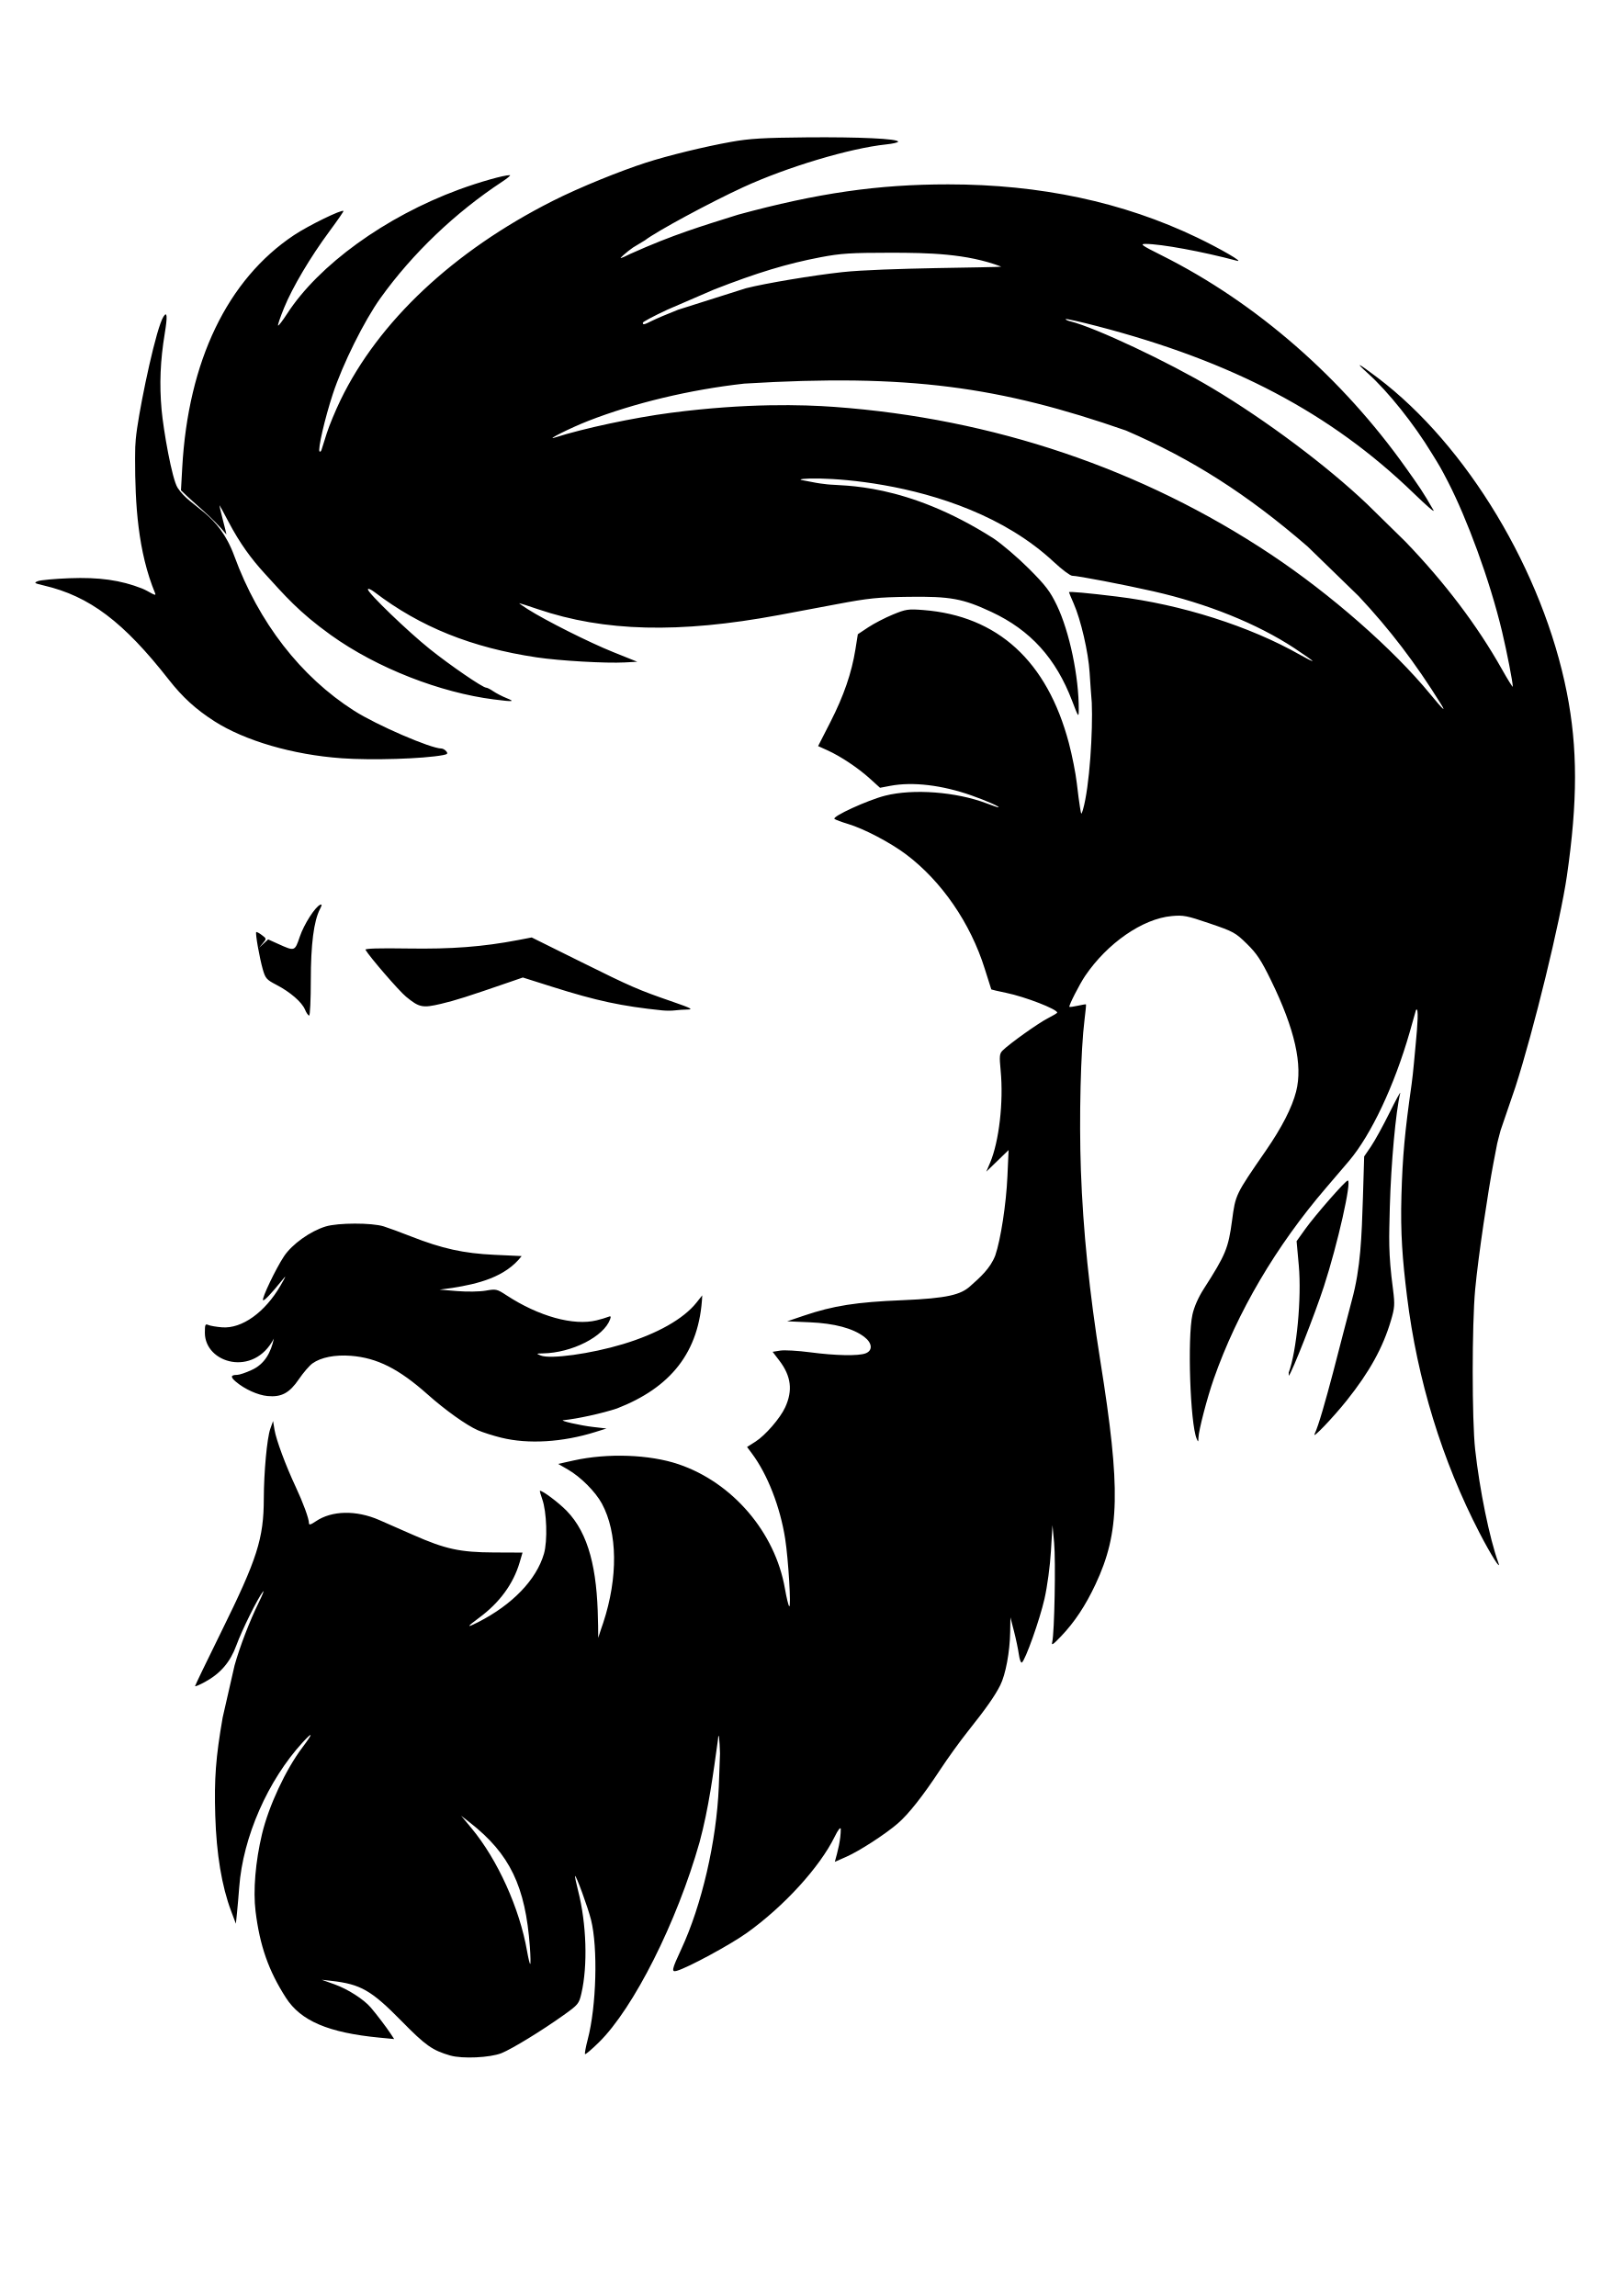
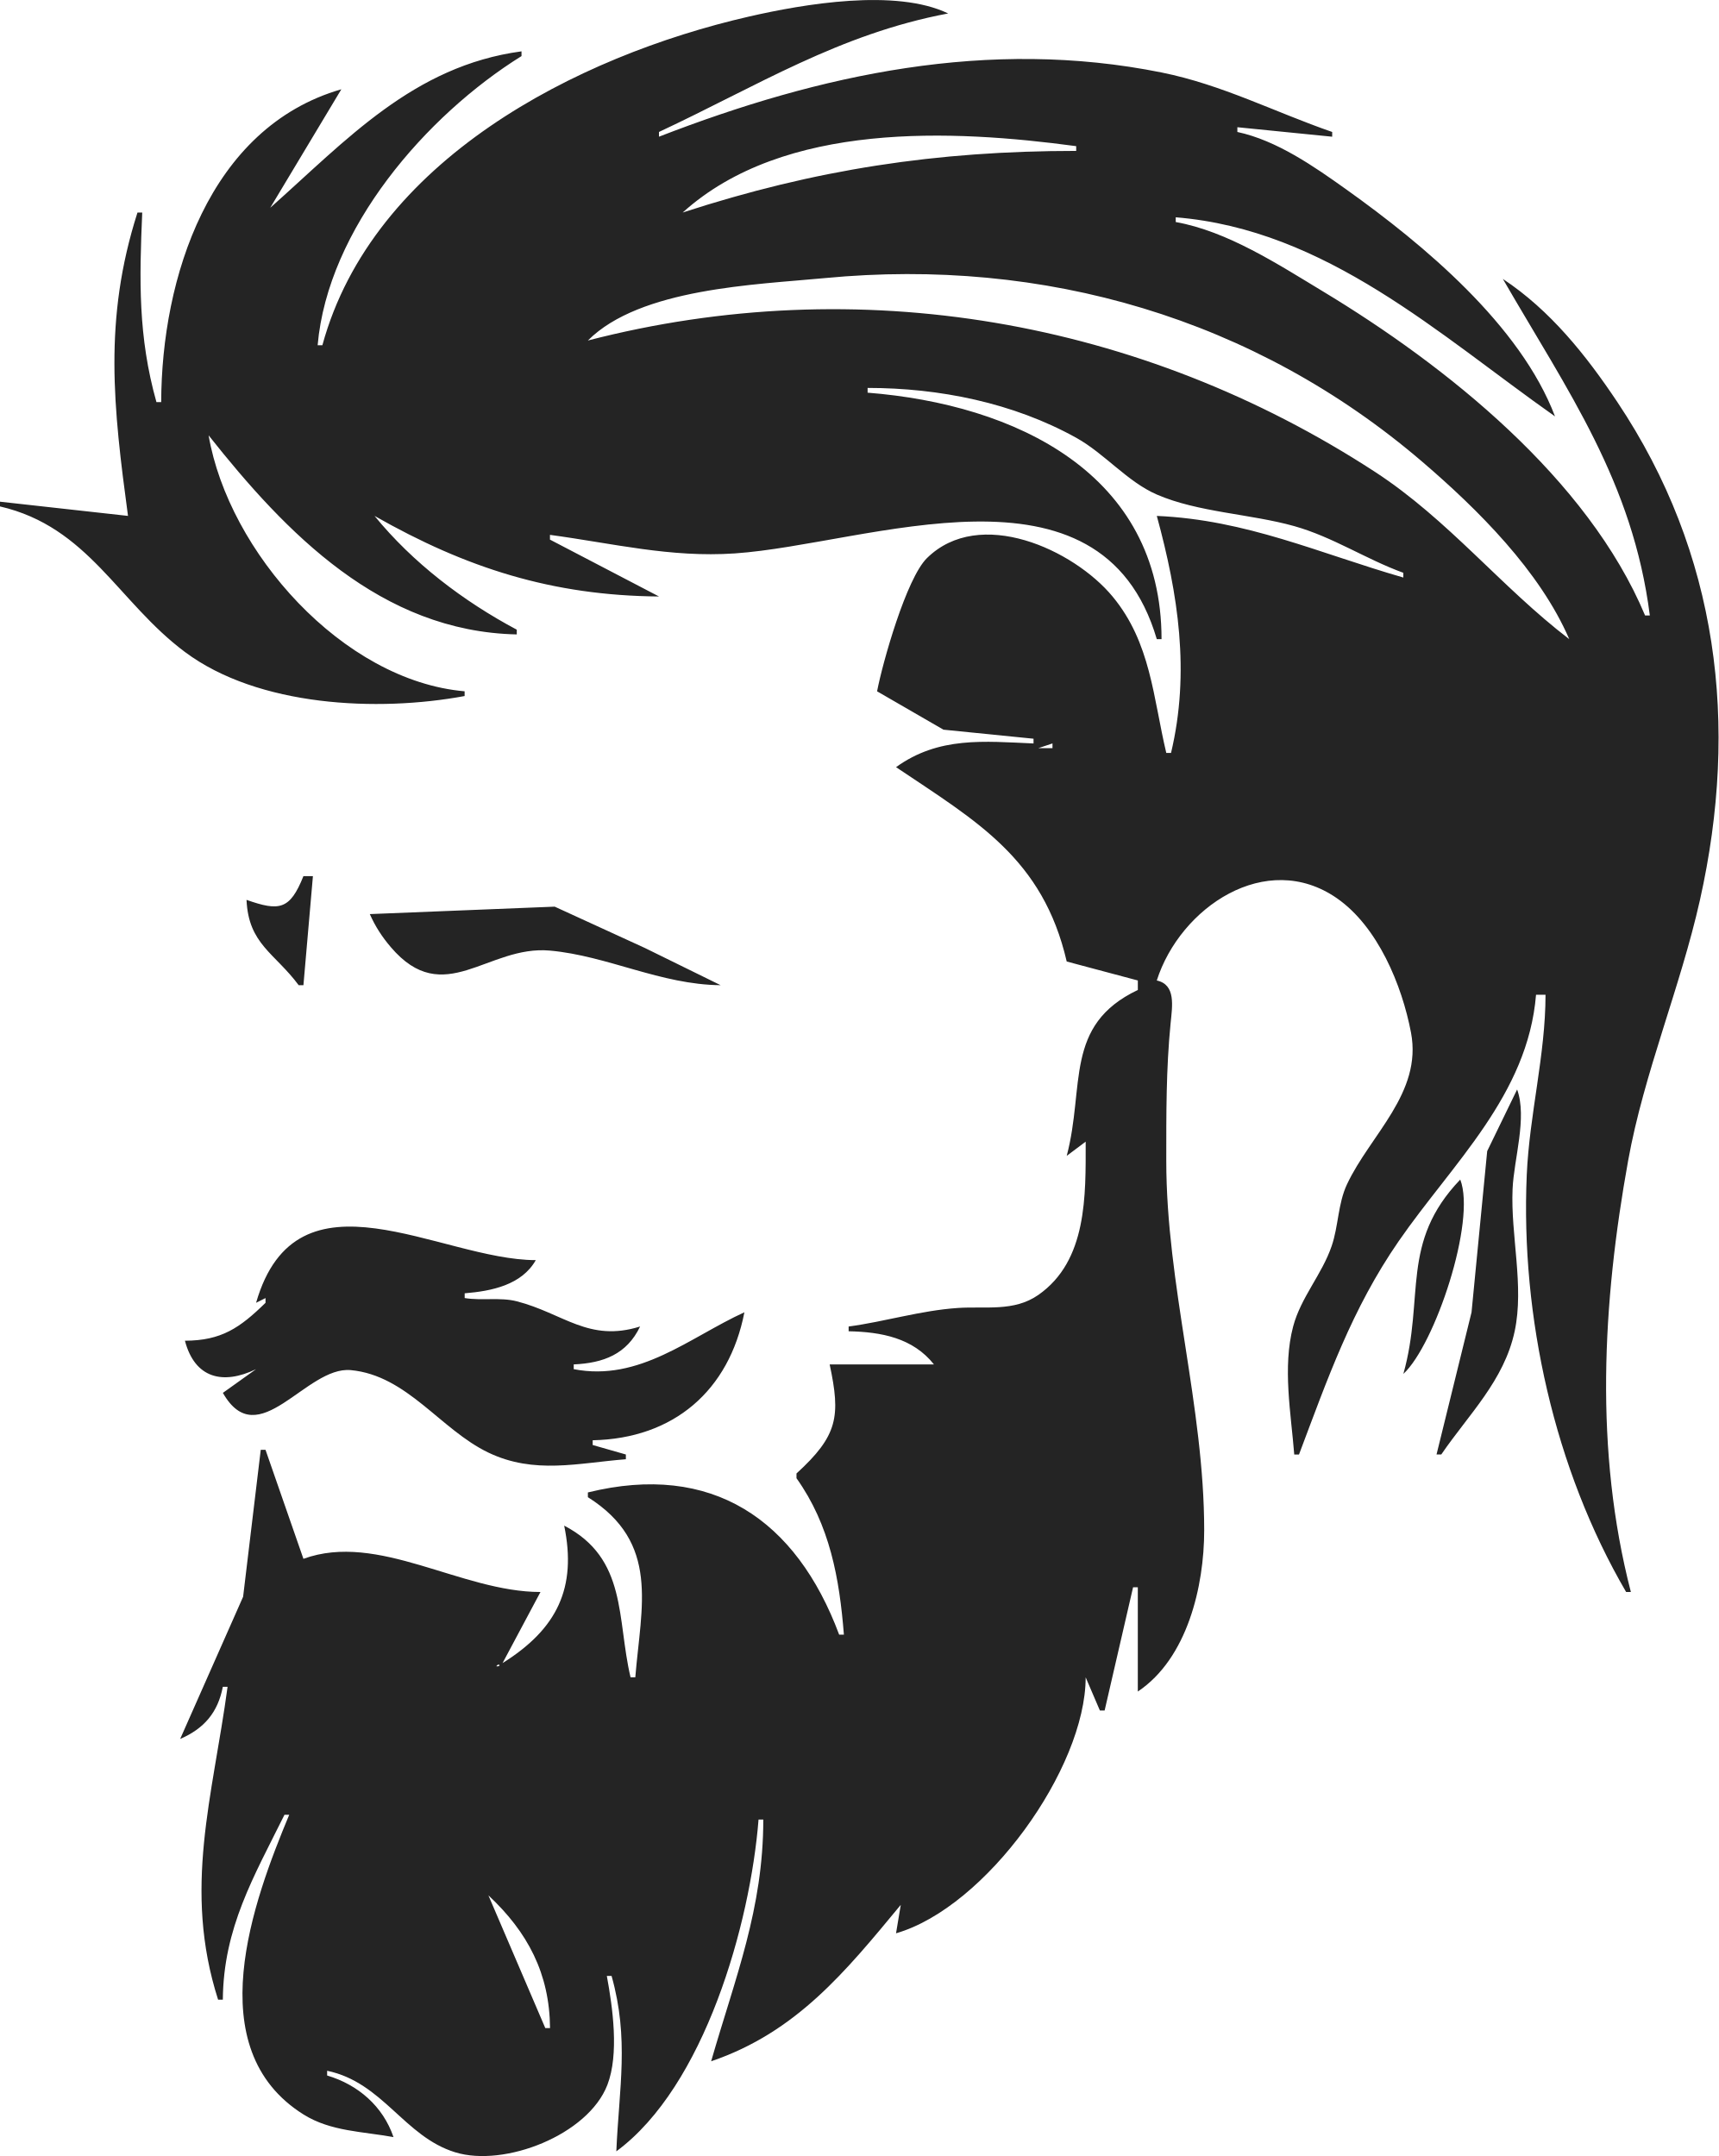
- <svg xmlns="http://www.w3.org/2000/svg" width="210mm" height="297mm" viewBox="0 0 210 297" version="1.1" id="svg1" xml:space="preserve">
+ <svg xmlns="http://www.w3.org/2000/svg" width="127.881mm" height="160.452mm" viewBox="0 0 127.881 160.452" version="1.1" id="svg1" xml:space="preserve">
  <defs id="defs1" />
-   <g id="layer1">
-     <path style="fill:#000000" d="m 58.245,265.896 c -2.34,-0.68 -3.192,-1.283 -6.35,-4.499 -3.868,-3.937 -5.258,-4.733 -9.017,-5.16 l -1.27,-0.144 1.67,0.597 c 1.7,0.608 3.768,1.932 4.675,2.994 0.753,0.881 2.042,2.578 2.564,3.374 l 0.462,0.704 -1.891,-0.182 c -6.618,-0.637 -10.189,-2.161 -12.117,-5.17 -2.242,-3.499 -3.368,-6.71 -3.918,-11.169 -0.33,-2.674 -0.016,-6.436 0.832,-9.987 0.869,-3.639 3.058,-8.336 5.225,-11.211 1.389,-1.844 1.418,-2.161 0.061,-0.685 -4.524,4.922 -7.748,12.269 -8.232,18.758 -0.079,1.063 -0.209,2.561 -0.288,3.329 l -0.144,1.397 -0.618,-1.644 c -1.207,-3.21 -1.897,-7.368 -2.049,-12.341 -0.145,-4.774 0.064,-7.539 0.958,-12.686 l 1.54,-6.743 c 0.683,-2.441 1.945,-5.724 3.122,-8.123 0.512,-1.044 0.756,-1.678 0.542,-1.408 -0.677,0.853 -2.717,4.976 -3.43,6.933 -0.791,2.169 -2.057,3.647 -4.06,4.737 -0.707,0.385 -1.285,0.629 -1.285,0.543 0,-0.086 1.533,-3.265 3.406,-7.064 4.645,-9.421 5.473,-12.015 5.486,-17.195 0.009,-3.435 0.417,-7.827 0.837,-9.017 l 0.36,-1.016 0.19,1.143 c 0.217,1.308 1.441,4.603 2.742,7.382 0.964,2.059 1.711,4.104 1.711,4.684 0,0.271 0.226,0.211 0.886,-0.237 2.069,-1.404 5.221,-1.469 8.201,-0.168 0.939,0.41 2.908,1.275 4.375,1.922 4.177,1.843 6.075,2.257 10.445,2.276 l 3.714,0.016 -0.372,1.27 c -0.814,2.774 -2.6,5.215 -5.241,7.159 -1.644,1.21 -1.68,1.362 -0.138,0.575 4.438,-2.264 7.541,-5.487 8.522,-8.85 0.484,-1.661 0.364,-5.444 -0.225,-7.075 -0.214,-0.594 -0.344,-1.079 -0.287,-1.079 0.372,0 2.426,1.546 3.447,2.594 2.869,2.946 3.948,7.594 4.049,14.137 0.017,1.096 0.026,0.081 0.034,2.297 0.55,-1.73 0.246,-0.718 0.655,-1.965 1.92,-5.849 1.854,-11.638 -0.177,-15.395 -0.835,-1.544 -2.742,-3.457 -4.405,-4.417 l -1.251,-0.722 1.982,-0.441 c 4.402,-0.981 9.829,-0.788 13.583,0.482 6.985,2.363 12.498,8.807 13.761,16.084 0.202,1.161 0.45,2.19 0.552,2.286 0.274,0.258 -0.103,-6.066 -0.521,-8.737 -0.644,-4.111 -2.281,-8.314 -4.285,-11.002 l -0.643,-0.863 1.081,-0.685 c 1.279,-0.811 3.197,-3.023 3.847,-4.437 1.008,-2.193 0.776,-4.049 -0.757,-6.057 l -0.864,-1.131 0.989,-0.158 c 0.544,-0.087 2.282,0.013 3.862,0.221 3.311,0.437 6.235,0.493 7.174,0.136 0.95,-0.361 0.87,-1.339 -0.174,-2.131 -1.468,-1.113 -3.838,-1.748 -7.048,-1.887 l -2.921,-0.127 2.159,-0.731 c 3.81,-1.29 6.78,-1.756 12.736,-1.999 5.879,-0.24 7.567,-0.728 8.762,-1.801 1.311,-1.158 2.619,-2.319 3.259,-3.993 0.702,-2.054 1.408,-6.647 1.567,-10.198 l 0.154,-3.429 -1.443,1.397 -1.443,1.397 0.49,-1.15 c 1.163,-2.733 1.756,-7.888 1.369,-11.917 -0.182,-1.903 -0.153,-2.198 0.256,-2.608 0.874,-0.874 4.622,-3.546 5.839,-4.163 0.67,-0.34 1.219,-0.67 1.219,-0.735 0,-0.443 -4.135,-2.046 -6.597,-2.556 -1.044,-0.216 -1.91,-0.416 -1.926,-0.443 -0.016,-0.027 -0.399,-1.234 -0.851,-2.682 -1.843,-5.895 -5.574,-11.323 -10.16,-14.777 -2.039,-1.536 -5.457,-3.33 -7.517,-3.946 -0.838,-0.251 -1.628,-0.545 -1.756,-0.653 -0.355,-0.302 4.293,-2.434 6.559,-3.008 3.634,-0.921 9.185,-0.498 13.128,1.001 0.755,0.287 1.43,0.517 1.499,0.512 0.343,-0.027 -1.496,-0.846 -3.45,-1.535 -3.82,-1.348 -7.615,-1.799 -10.513,-1.25 l -1.332,0.253 -1.306,-1.182 c -1.537,-1.391 -3.79,-2.894 -5.488,-3.662 l -1.213,-0.548 1.598,-3.131 c 1.724,-3.377 2.744,-6.347 3.232,-9.409 l 0.307,-1.932 1.347,-0.894 c 0.741,-0.492 2.171,-1.233 3.177,-1.647 1.697,-0.698 1.983,-0.741 3.942,-0.588 9.618,0.75 16.021,6.602 18.829,17.21 0.417,1.575 0.876,3.893 1.021,5.15 0.144,1.257 0.333,2.686 0.419,3.175 0.144,0.817 0.143,1.106 0.373,0.318 0.874,-2.99 1.301,-10.266 1.149,-13.871 -0.074,-0.858 -0.2,-2.616 -0.28,-3.907 -0.161,-2.609 -1.137,-6.828 -2.063,-8.922 -0.332,-0.752 -0.604,-1.408 -0.604,-1.458 0,-0.119 2.416,0.1 6.201,0.563 8.314,1.016 17.211,3.849 23.707,7.55 0.873,0.497 1.587,0.851 1.587,0.786 0,-0.065 -1.057,-0.813 -2.349,-1.663 -4.816,-3.167 -11.29,-5.777 -18.232,-7.351 -3.841,-0.871 -9.78,-2.01 -10.497,-2.014 -0.259,-0.001 -1.33,-0.804 -2.379,-1.784 -12.791,-11.945 -34.951,-11.015 -32.577,-10.587 2.229,0.402 1.556,0.346 3.302,0.549 1.976,0.23 10.098,-0.27 21.472,6.989 1.11,0.742 3.175,2.508 4.589,3.925 2.159,2.165 2.736,2.921 3.604,4.725 1.634,3.397 2.868,9.291 2.834,13.542 -0.008,1.008 -0.044,0.959 -0.848,-1.153 -2.107,-5.536 -5.401,-9.171 -10.447,-11.527 -3.7,-1.728 -5.33,-2.026 -10.689,-1.954 -4.041,0.054 -5.171,0.171 -9.398,0.969 -2.643,0.499 -6.001,1.129 -7.463,1.401 -12.846,2.385 -22.527,2.145 -31.108,-0.771 -1.249,-0.424 -2.328,-0.772 -2.399,-0.772 -0.071,0 0.415,0.345 1.081,0.767 2.36,1.497 7.95,4.305 11.04,5.547 l 3.133,1.259 -1.609,0.087 c -2.448,0.133 -8.436,-0.211 -11.405,-0.655 -8.406,-1.257 -15.059,-3.935 -20.963,-8.438 -0.475,-0.363 -0.864,-0.523 -0.864,-0.357 0,0.463 5.146,5.424 8.001,7.714 2.614,2.096 6.847,4.998 7.291,4.998 0.138,0 0.554,0.21 0.925,0.466 0.371,0.256 1.131,0.651 1.69,0.876 1.188,0.479 0.931,0.507 -1.651,0.177 -6.807,-0.869 -15.032,-3.999 -21.082,-8.349 -4.143,-2.979 -5.933,-5.101 -8.547,-7.965 -1.693,-1.856 -3.161,-3.817 -4.682,-6.711 -0.575,-1.094 -1.082,-2.028 -1.128,-2.075 -0.045,-0.048 0.135,0.753 0.401,1.778 0.266,1.025 0.486,1.92 0.489,1.987 -1.987,-2.404 -3.942,-3.789 -5.881,-5.711 l 0.162,-2.921 c 0.767,-13.795 5.845,-24.356 14.469,-30.095 1.875,-1.247 6.164,-3.341 6.387,-3.118 0.041,0.041 -0.769,1.216 -1.801,2.61 -2.483,3.355 -4.796,7.259 -5.886,9.932 -0.487,1.193 -0.835,2.22 -0.774,2.28 0.061,0.061 0.585,-0.622 1.164,-1.518 4.093,-6.329 12.716,-12.568 22.203,-16.065 2.674,-0.985 5.806,-1.873 6.611,-1.873 0.163,0 -0.276,0.377 -0.975,0.837 -6.094,4.013 -11.612,9.286 -15.739,15.038 -2.12,2.954 -4.916,8.582 -6.185,12.446 -1.033,3.147 -1.962,7.174 -1.713,7.424 0.078,0.078 0.193,-0.017 0.255,-0.212 0.062,-0.195 0.365,-1.154 0.674,-2.132 0.308,-0.978 1.114,-2.921 1.79,-4.318 4.92,-10.162 14.58,-19.236 27.38,-25.72 3.649,-1.849 8.913,-3.942 12.092,-4.971 2.844,-0.92 7.602,-2.082 11.049,-2.698 2.389,-0.427 4.17,-0.533 9.779,-0.583 6.757,-0.06 11.811,0.179 11.811,0.559 0,0.107 -0.699,0.267 -1.553,0.356 -4.695,0.491 -12.808,2.922 -18.513,5.548 -4.272,1.966 -11.219,5.722 -12.682,6.856 l -1.534,0.928 c -0.345,0.232 -0.916,0.683 -1.27,1.004 -0.575,0.521 -0.479,0.503 0.904,-0.174 5.602,-2.52 9.235,-3.589 13.946,-5.073 10.267,-2.794 18.101,-3.925 27.178,-3.922 11.927,0.003 22.611,2.284 32.17,6.867 3.074,1.474 6.172,3.28 5.168,3.012 -4.478,-1.193 -9.774,-2.169 -11.811,-2.176 -0.778,-0.003 -0.524,0.179 2.032,1.457 12.432,6.212 23.468,16.013 31.587,27.44 1.763,2.482 2.218,3.105 3.61,5.536 0.239,0.417 -0.901,-0.581 -2.57,-2.196 C 172.143,53.463 159.436,46.754 141.916,42.192 c -2.179,-0.567 -4.014,-0.98 -4.078,-0.917 -0.063,0.063 0.204,0.195 0.595,0.292 3.239,0.805 12.668,5.247 18.363,8.65 6.971,4.165 14.805,10.03 20.014,14.984 l 4.959,4.865 c 5.096,5.295 9.297,10.847 12.46,16.469 0.786,1.396 1.428,2.425 1.428,2.286 -7.8e-4,-0.569 -0.765,-4.494 -1.375,-7.061 -1.619,-6.813 -4.593,-14.741 -6.982,-19.388 -0.988,-1.921 -1.152,-2.166 -2.115,-3.722 -2.313,-3.812 -5.647,-7.989 -8.258,-10.343 -1.776,-1.601 -1.354,-1.415 1.243,0.55 11.571,8.753 21.388,25.09 24.475,40.728 1.41,7.144 1.411,14.06 0.003,23.753 -0.843,5.801 -4.301,19.974 -6.654,27.27 l -1.92,5.619 c -0.555,2.147 -0.301,0.957 -0.943,4.33 -0.642,3.373 -1.937,11.876 -2.342,16.244 -0.422,4.56 -0.423,16.884 -10e-4,20.701 0.578,5.234 1.863,11.515 2.986,14.605 0.448,1.233 -0.93,-0.938 -2.409,-3.795 -4.862,-9.391 -8.067,-19.843 -9.391,-30.622 -0.583,-4.749 -0.862,-8.15 -0.72,-13.081 0.145,-5.039 0.43,-8.152 1.313,-14.351 0.209,-1.467 0.404,-3.905 0.551,-5.41 0.195,-1.995 0.409,-4.786 0.011,-4.183 l -0.809,2.862 c -1.981,6.898 -4.983,13.264 -7.852,16.655 -0.57,0.673 -1.899,2.23 -2.955,3.46 -6.477,7.545 -11.501,16.093 -14.528,24.715 -0.86,2.452 -1.959,6.669 -1.985,7.619 -0.016,0.581 -0.036,0.592 -0.232,0.128 -0.836,-1.977 -1.21,-13.053 -0.542,-16.064 0.221,-0.996 0.761,-2.224 1.453,-3.302 2.842,-4.432 3.184,-5.256 3.664,-8.836 0.456,-3.401 0.423,-3.332 4.368,-9.051 2.074,-3.006 3.384,-5.563 3.92,-7.65 0.884,-3.44 -0.166,-8.083 -3.255,-14.406 -1.273,-2.605 -1.832,-3.45 -3.113,-4.706 -1.475,-1.447 -1.74,-1.592 -4.813,-2.638 -2.968,-1.011 -3.398,-1.094 -4.93,-0.951 -3.751,0.35 -8.299,3.5 -11.175,7.737 -0.719,1.059 -2.155,3.88 -2.036,3.998 0.124,0.124 2.064,-0.392 2.145,-0.31 0.03,0.03 -0.053,0.909 -0.185,1.954 -0.5,3.981 -0.714,12.767 -0.474,19.49 0.277,7.763 1.099,15.824 2.519,24.701 2.644,16.533 2.522,22.159 -0.623,28.86 -1.303,2.777 -2.706,4.894 -4.462,6.735 -1.056,1.107 -1.269,1.243 -1.139,0.727 0.285,-1.133 0.463,-10.481 0.244,-12.829 l -0.213,-2.284 -0.2,3.367 c -0.115,1.94 -0.467,4.549 -0.83,6.158 -0.61,2.701 -2.485,7.979 -2.933,8.256 -0.121,0.075 -0.296,-0.409 -0.389,-1.075 -0.093,-0.666 -0.376,-2.012 -0.628,-2.989 l -0.459,-1.778 -0.032,1.905 c -0.043,2.56 -0.592,5.499 -1.285,6.874 -0.704,1.397 -1.83,3.001 -4.181,5.953 -1.001,1.257 -2.609,3.486 -3.573,4.953 -2.229,3.391 -4.108,5.774 -5.501,6.973 -1.637,1.41 -4.963,3.564 -6.649,4.307 l -1.49,0.656 c 0.385,-1.389 0.77,-2.818 0.77,-4.266 -0.05,-0.26 -0.358,0.135 -0.787,1.011 -1.93,3.944 -6.575,9.032 -11.375,12.458 -2.157,1.539 -7.629,4.499 -9.048,4.894 -0.726,0.202 -0.653,-0.152 0.565,-2.767 2.666,-5.725 4.573,-13.966 4.869,-21.048 l 0.156,-4.298 c -0.046,-1.612 -0.172,-3.108 -0.264,-1.794 -0.614,4.409 -1.192,8.879 -2.38,13.271 -2.923,10.333 -8.528,21.477 -13.025,25.894 -0.916,0.9 -1.72,1.583 -1.786,1.517 -0.066,-0.066 0.092,-0.925 0.35,-1.909 1.122,-4.273 1.329,-11.843 0.424,-15.469 -0.392,-1.569 -1.937,-5.805 -2.067,-5.666 -0.04,0.043 0.141,0.914 0.402,1.936 1.084,4.245 1.255,9.646 0.42,13.254 -0.31,1.338 -0.406,1.456 -2.307,2.815 -2.794,1.998 -6.688,4.381 -8.037,4.918 -1.47,0.586 -5.066,0.751 -6.604,0.304 z m 10.285,-14.069 c -0.568,-7.826 -2.596,-12.028 -7.753,-16.065 l -1.135,-0.888 1.345,1.622 c 3.385,4.084 6.217,10.356 7.184,15.909 0.157,0.904 0.339,1.644 0.403,1.644 0.064,0 0.045,-1 -0.044,-2.223 z M 186.346,91.045 c -3.314,-5.324 -6.563,-9.584 -10.623,-13.929 l -6.607,-6.423 c -7.818,-6.765 -14.96,-11.325 -23.495,-15.003 -16.289,-5.671 -28.099,-7.362 -49.363,-6.068 -7.022,0.783 -14.264,2.516 -20.195,4.831 -2.221,0.867 -5.66,2.584 -4.292,2.143 3.648,-1.176 10.192,-2.572 14.995,-3.198 9.79,-1.277 17.084,-1.059 21.136,-0.764 20.542,1.495 39.851,8.023 56.482,19.095 7.725,5.143 15.787,12.211 20.581,18.045 1.693,2.059 2.112,2.445 1.38,1.27 z M 84.354,41.485 c 0.518,-0.261 2.017,-0.897 3.33,-1.413 l 8.789,-2.785 c 2.5,-0.638 8.646,-1.667 12.446,-2.084 5.212,-0.572 20.085,-0.576 20.574,-0.715 -4.484,-1.712 -9.482,-1.785 -14.224,-1.796 -5.274,0.004 -6.507,0.083 -9.144,0.584 -4.334,0.824 -8.238,2.008 -13.786,4.18 l -6.019,2.6 c -1.75,0.814 -3.181,1.575 -3.181,1.691 0,0.304 0.16,0.269 1.217,-0.263 z M 64.849,185.979 c -1.048,-0.259 -2.419,-0.695 -3.048,-0.97 -1.465,-0.641 -4.211,-2.598 -6.477,-4.617 -3.739,-3.331 -6.558,-4.751 -9.95,-5.012 -2.051,-0.158 -3.862,0.2 -4.959,0.982 -0.396,0.282 -1.188,1.201 -1.758,2.041 -1.22,1.797 -2.26,2.355 -4.063,2.182 -1.255,-0.121 -2.933,-0.879 -4.079,-1.843 -0.74,-0.623 -0.696,-0.89 0.15,-0.894 0.291,-10e-4 1.122,-0.278 1.846,-0.616 1.742,-0.764 2.542,-2.331 2.909,-4.081 -2.597,5.033 -8.925,3.207 -8.925,-0.756 0,-1.054 0.055,-1.179 0.445,-1.003 0.244,0.11 1.05,0.248 1.79,0.305 2.559,0.199 5.554,-1.945 7.551,-5.405 0.758,-1.313 0.783,-1.405 0.183,-0.661 -1.406,1.742 -2.311,2.687 -2.444,2.554 -0.2,-0.2 1.658,-4.09 2.709,-5.674 1.037,-1.562 3.391,-3.249 5.387,-3.859 1.6,-0.489 5.971,-0.496 7.517,-0.011 0.616,0.193 2.205,0.778 3.532,1.299 4.004,1.574 6.804,2.191 10.77,2.376 l 3.531,0.164 c -2.111,2.754 -5.691,3.599 -8.966,4.119 l -1.651,0.223 2.286,0.187 c 1.279,0.105 2.902,0.08 3.683,-0.057 1.342,-0.234 1.448,-0.211 2.691,0.603 4.163,2.723 8.675,3.975 11.66,3.236 0.559,-0.138 1.217,-0.335 1.463,-0.436 0.358,-0.148 0.414,-0.09 0.28,0.288 -0.796,2.248 -4.947,4.36 -8.699,4.426 -0.872,0.015 -0.886,0.029 -0.283,0.271 1.255,0.505 6.474,-0.216 10.625,-1.466 4.451,-1.341 7.851,-3.263 9.538,-5.391 l 0.731,-0.923 c -0.333,7.421 -4.159,11.963 -11.025,14.631 -1.892,0.634 -5.195,1.356 -6.948,1.52 -0.57,0.053 2.234,0.69 3.851,0.875 l 1.737,0.199 -1.461,0.458 c -4.21,1.321 -8.659,1.59 -12.128,0.734 z m 105.172,-0.481 c 1.024,-2.114 3.742,-13.353 4.819,-17.3 1.152,-4.221 1.266,-8.248 1.434,-13.303 l 0.159,-5.302 0.886,-1.302 c 0.487,-0.716 1.564,-2.673 2.393,-4.35 0.829,-1.676 1.452,-2.819 1.384,-2.54 -0.575,2.37 -1.187,9.063 -1.346,14.732 -0.084,3.944 -0.233,5.801 0.425,10.745 0.234,1.87 0.205,2.293 -0.278,3.93 -1.036,3.511 -2.776,6.662 -5.712,10.344 -1.777,2.228 -4.527,5.1 -4.162,4.346 z m -3.347,-7.947 c 1.027,-2.72 1.682,-9.675 1.304,-13.85 l -0.285,-3.149 1.126,-1.574 c 1.293,-1.807 5.203,-6.273 5.493,-6.273 0.546,0 -1.303,8.217 -3.083,13.693 -1.168,3.594 -4.147,11.176 -4.546,11.571 z M 39.445,130.595 c -0.401,-0.968 -1.915,-2.277 -3.711,-3.21 -1.258,-0.653 -1.414,-0.831 -1.744,-1.987 -0.426,-1.491 -0.99,-4.684 -0.851,-4.822 0.053,-0.053 0.377,0.116 0.72,0.375 0.623,0.47 0.623,0.473 0.133,1.062 l -0.492,0.591 0.591,-0.544 0.591,-0.544 1.304,0.589 c 2.138,0.966 2.142,0.964 2.783,-0.928 0.549,-1.622 1.991,-3.874 2.652,-4.144 0.24,-0.098 0.229,0.046 -0.042,0.57 -0.793,1.533 -1.182,4.568 -1.18,9.215 5.6e-4,2.502 -0.097,4.549 -0.216,4.549 -0.119,0 -0.361,-0.347 -0.537,-0.772 z m 46.232,0.108 c -5.295,-0.547 -8.495,-1.233 -14.299,-3.069 l -3.758,-1.189 -1.576,0.544 c -5.61,1.936 -7.134,2.421 -8.999,2.861 -2.4,0.567 -2.817,0.482 -4.528,-0.921 -0.908,-0.744 -4.697,-5.126 -5.251,-6.072 -0.098,-0.167 1.773,-0.223 5.482,-0.164 5.645,0.09 9.709,-0.22 14.251,-1.089 l 1.769,-0.339 6.329,3.14 c 6.607,3.277 7.401,3.623 11.976,5.204 2.273,0.786 2.622,0.969 1.873,0.98 -0.506,0.008 -1.249,0.057 -1.651,0.109 -0.402,0.052 -1.13,0.054 -1.619,0.003 z M 44.163,98.082 c -6.292,-0.45 -12.512,-2.266 -16.467,-4.806 -2.365,-1.519 -4.097,-3.099 -5.847,-5.335 -5.883,-7.513 -10.258,-10.815 -16.172,-12.204 -1.271,-0.298 -1.335,-0.346 -0.762,-0.568 0.344,-0.133 2.168,-0.301 4.054,-0.373 3.868,-0.147 6.631,0.243 9.394,1.326 0.893,0.35 1.925,1.164 1.707,0.637 -2.241,-5.415 -2.601,-11.545 -2.599,-17.429 0.035,-1.015 -0.065,-1.678 0.263,-3.941 0.573,-3.946 2.483,-12.994 3.412,-14.436 0.476,-0.739 0.529,-0.041 0.163,2.179 -0.582,3.532 -0.708,6.569 -0.41,9.877 0.235,2.602 1.334,8.939 2.073,10.088 1.7,2.642 5.245,3.123 7.336,8.837 3.136,8.568 8.58,15.598 15.49,20.003 2.927,1.866 9.915,4.889 11.301,4.889 0.177,0 0.455,0.161 0.618,0.358 0.241,0.291 0.164,0.383 -0.413,0.492 -2.565,0.484 -9.203,0.69 -13.141,0.408 z" id="path1" />
+   <g id="layer1" transform="translate(-39.56773,-62.30481)">
+     <path style="fill:#242424;stroke:none" d="m 63.557,87.998 h -0.353 c 0.758,-8.684 8.077,-17.103 15.169,-21.519 V 66.126 c -8.048,1.085 -13.031,6.613 -18.697,11.642 l 5.292,-8.819 c -9.854,2.839 -13.38,14.077 -13.406,23.283 h -0.353 c -1.374,-4.888 -1.272,-9.123 -1.058,-14.111 h -0.353 c -2.55,7.976 -1.791,14.517 -0.706,22.578 l -9.525,-1.058 v 0.353 c 6.58,1.523 8.779,7.114 13.764,10.834 5.45,4.067 14.333,4.48 20.809,3.277 v -0.353 c -9.076,-0.792 -17.558,-10.381 -19.05,-19.05 5.765,7.28 12.822,14.601 22.931,14.817 v -0.353 c -3.961,-2.109 -7.738,-4.976 -10.583,-8.467 6.824,3.884 13.214,5.931 21.167,5.997 l -8.114,-4.233 v -0.353 c 4.684,0.631 8.96,1.708 13.758,1.38 9.928,-0.68 27.234,-7.767 31.397,6.382 h 0.353 c 0,-12.325 -10.876,-17.475 -21.872,-18.344 v -0.353 c 5.332,5.81e-4 10.823,1.1 15.522,3.709 2.112,1.173 3.807,3.273 5.997,4.224 3.067,1.331 6.984,1.439 10.231,2.352 2.876,0.81 5.34,2.464 8.114,3.473 v 0.353 c -6.258,-1.802 -11.667,-4.299 -18.344,-4.586 1.589,5.824 2.49,11.626 1.058,17.639 h -0.353 c -0.979,-4.11 -1.145,-8.201 -3.997,-11.641 -2.897,-3.494 -9.895,-6.716 -13.814,-2.856 -1.527,1.504 -3.291,7.742 -3.709,9.911 l 4.939,2.855 6.703,0.673 v 0.353 c -3.655,-0.157 -7.051,-0.535 -10.231,1.764 5.99,4.025 10.922,6.784 12.7,14.464 l 5.292,1.411 v 0.706 c -5.518,2.622 -3.923,7.174 -5.292,12.347 l 1.411,-1.058 c 0,3.989 0.133,8.863 -3.529,11.411 -1.815,1.263 -3.924,0.826 -5.996,0.967 -2.769,0.19 -5.386,1.012 -8.114,1.38 v 0.353 c 2.426,0.05 4.787,0.492 6.35,2.469 h -7.761 c 0.825,3.863 0.62,5.292 -2.469,8.114 v 0.353 c 2.486,3.492 3.197,7.455 3.528,11.642 h -0.353 c -3.191,-8.557 -9.443,-12.863 -18.697,-10.583 v 0.353 c 5.378,3.392 3.963,8.082 3.528,13.406 h -0.353 c -1.036,-4.353 -0.222,-8.835 -4.939,-11.289 0.952,4.618 -0.51,7.681 -4.586,10.231 l 2.822,-5.292 c -5.919,0 -12.075,-4.497 -17.639,-2.469 l -2.822,-8.114 h -0.353 l -1.313,10.936 -4.684,10.583 c 1.782,-0.771 2.804,-1.966 3.175,-3.881 h 0.353 c -1.1,8.169 -3.344,15.032 -0.706,23.283 h 0.353 c 0.044,-5.342 2.302,-9.146 4.586,-13.758 h 0.353 c -2.657,6.383 -6.768,17.405 1.072,22.308 2.024,1.266 4.414,1.258 6.689,1.681 -0.78,-2.296 -2.636,-3.902 -4.939,-4.586 v -0.353 c 4.157,0.872 5.726,4.893 9.525,6.067 3.673,1.134 9.888,-1.29 11.326,-5.01 0.886,-2.29 0.399,-5.76 -0.038,-8.113 h 0.353 c 1.322,4.694 0.556,8.341 0.353,13.053 6.559,-4.831 9.969,-16.926 10.583,-24.694 h 0.353 c 0,6.649 -2.084,11.753 -3.881,17.992 6.353,-2.163 10.005,-6.682 14.111,-11.642 l -0.353,2.117 c 6.688,-1.93 14.11,-12.267 14.111,-19.05 l 1.058,2.469 h 0.353 l 2.117,-9.172 h 0.353 v 7.761 c 3.686,-2.463 4.939,-7.84 4.939,-11.994 0,-9.246 -2.822,-18.262 -2.822,-27.517 0,-3.441 -0.016,-6.819 0.323,-10.231 0.126,-1.27 0.403,-2.868 -1.029,-3.175 1.735,-5.436 8.139,-9.779 13.405,-6.12 3.035,2.108 4.84,6.457 5.512,10.001 0.851,4.486 -3.039,7.609 -4.764,11.289 -0.676,1.442 -0.629,3.091 -1.138,4.586 -0.721,2.12 -2.292,3.819 -2.869,5.997 -0.801,3.026 -0.158,6.468 0.083,9.525 h 0.353 c 2.134,-5.656 3.925,-10.82 7.417,-15.875 3.999,-5.789 9.61,-10.866 10.222,-18.344 h 0.706 c -0.003,4.493 -1.2,8.913 -1.397,13.406 -0.462,10.55 2.056,21.898 7.394,31.044 h 0.353 c -2.721,-10.514 -2.12,-21.496 -0.203,-32.103 1.181,-6.538 3.886,-12.884 5.345,-19.403 2.919,-13.044 1.381,-25.776 -6.142,-37.042 -2.331,-3.49 -4.997,-6.839 -8.525,-9.172 4.823,8.353 9.672,15.1 10.936,25.047 h -0.353 c -4.263,-10.184 -14.792,-18.581 -23.989,-24.13 -3.306,-1.995 -7.084,-4.466 -10.936,-5.151 v -0.353 c 11.208,0.915 19.597,8.742 28.222,14.817 -2.575,-6.793 -9.782,-12.789 -15.522,-16.884 -2.414,-1.722 -5.18,-3.654 -8.114,-4.283 v -0.353 l 7.056,0.706 v -0.353 c -4.293,-1.485 -8.183,-3.519 -12.7,-4.428 -12.853,-2.586 -25.37,0.117 -37.394,4.78 v -0.353 c 7.323,-3.423 13.41,-7.292 21.519,-8.819 -3.905,-1.877 -10.743,-0.704 -14.817,0.23 -12.856,2.945 -27.999,10.722 -31.75,24.465 M 119.648,73.182 v 0.353 c -10.371,0 -19.432,1.376 -29.281,4.586 7.545,-6.814 20.118,-6.173 29.281,-4.939 m 36.689,36.689 c -5.065,-3.874 -9.001,-8.898 -14.464,-12.455 -17.429,-11.349 -38.448,-14.976 -58.561,-9.77 3.889,-3.897 12.478,-4.153 17.639,-4.646 16.296,-1.557 31.971,2.978 44.45,13.67 4.137,3.544 8.746,8.126 10.936,13.201 M 54.972,94.231 l -0.118,0.235 0.118,-0.235 m 89.37,11.054 -0.353,0.353 0.353,-0.353 m -26.458,12.347 v 0.353 h -1.058 l 1.058,-0.353 m -55.739,9.878 c -1.004,2.52 -1.801,2.619 -4.233,1.764 0.144,3.299 2.102,3.954 3.881,6.35 h 0.353 l 0.706,-8.114 h -0.706 m 4.939,2.822 c 0.411,0.923 0.905,1.689 1.568,2.465 3.953,4.632 7.192,-0.169 11.838,0.252 4.3,0.39 8.24,2.538 12.7,2.575 l -5.644,-2.773 -6.703,-3.072 -13.758,0.554 m 85.372,13.053 -2.227,4.586 -1.165,11.994 -2.605,10.583 h 0.353 c 2.039,-2.982 4.678,-5.5 5.462,-9.172 0.717,-3.36 -0.307,-7.141 -0.156,-10.583 0.098,-2.241 1.098,-5.291 0.339,-7.408 m -4.233,6.703 c -4.495,4.697 -2.627,8.749 -4.233,14.464 2.345,-2.159 5.436,-11.384 4.233,-14.464 m -89.606,9.172 0.706,-0.353 v 0.353 c -1.915,1.874 -3.29,2.813 -5.997,2.822 0.732,2.793 2.815,3.309 5.292,2.117 l -2.469,1.764 c 2.636,4.628 6.184,-2.011 9.525,-1.693 4.195,0.399 6.663,4.428 10.231,6.137 3.421,1.639 6.681,0.775 10.231,0.495 v -0.353 l -2.469,-0.706 v -0.353 c 6.033,-0.125 10.155,-3.699 11.289,-9.525 -4.071,1.862 -7.811,5.187 -12.7,4.233 v -0.353 c 2.204,-0.101 3.949,-0.75 4.939,-2.822 -3.821,1.201 -5.701,-0.979 -9.172,-1.874 -1.232,-0.318 -2.605,-0.032 -3.881,-0.243 V 158.554 c 2.006,-0.164 4.24,-0.617 5.292,-2.469 -7.116,-0.005 -17.777,-7.345 -20.814,3.175 m 0.353,4.586 -0.353,0.353 0.353,-0.353 m -1.411,22.225 -0.353,0.353 0.353,-0.353 m 19.05,0.118 c 0.273,0 0.057,0.176 -0.118,0.118 l 0.118,-0.118 m -19.873,1.176 -0.118,0.235 0.118,-0.235 m 19.168,15.993 c 2.934,2.744 4.553,5.829 4.586,9.878 h -0.353 z" id="path1" />
  </g>
</svg>
